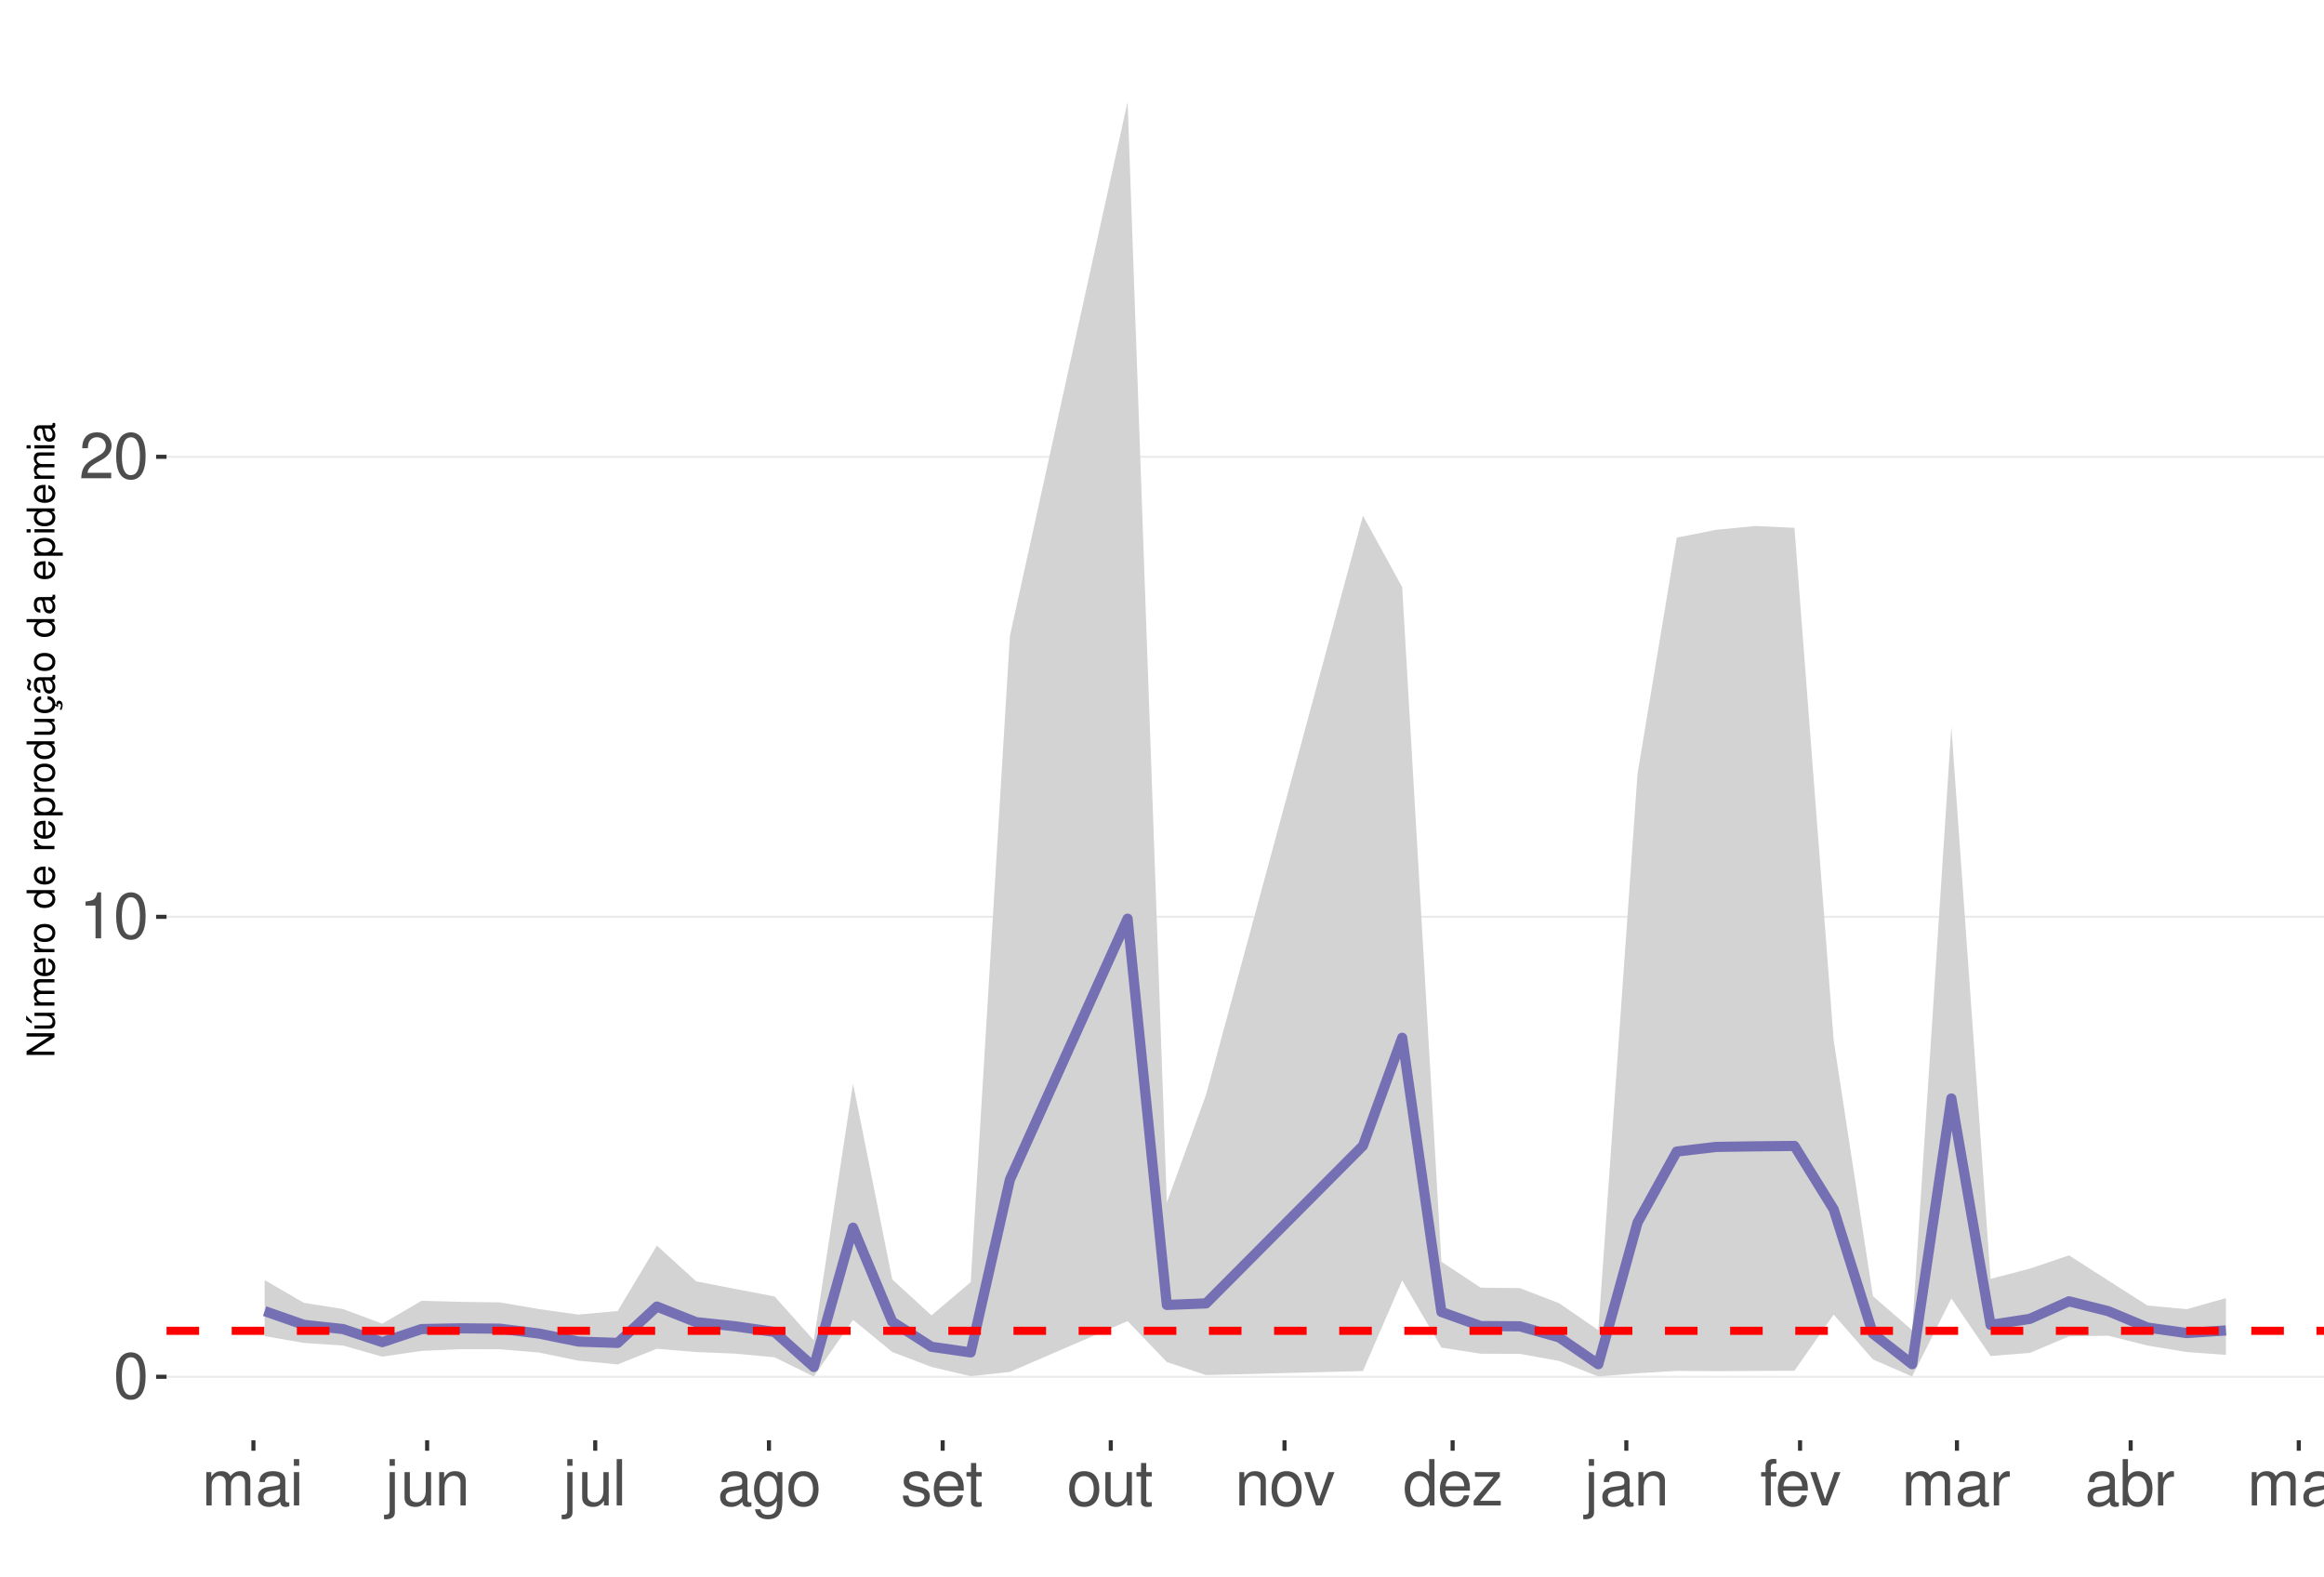
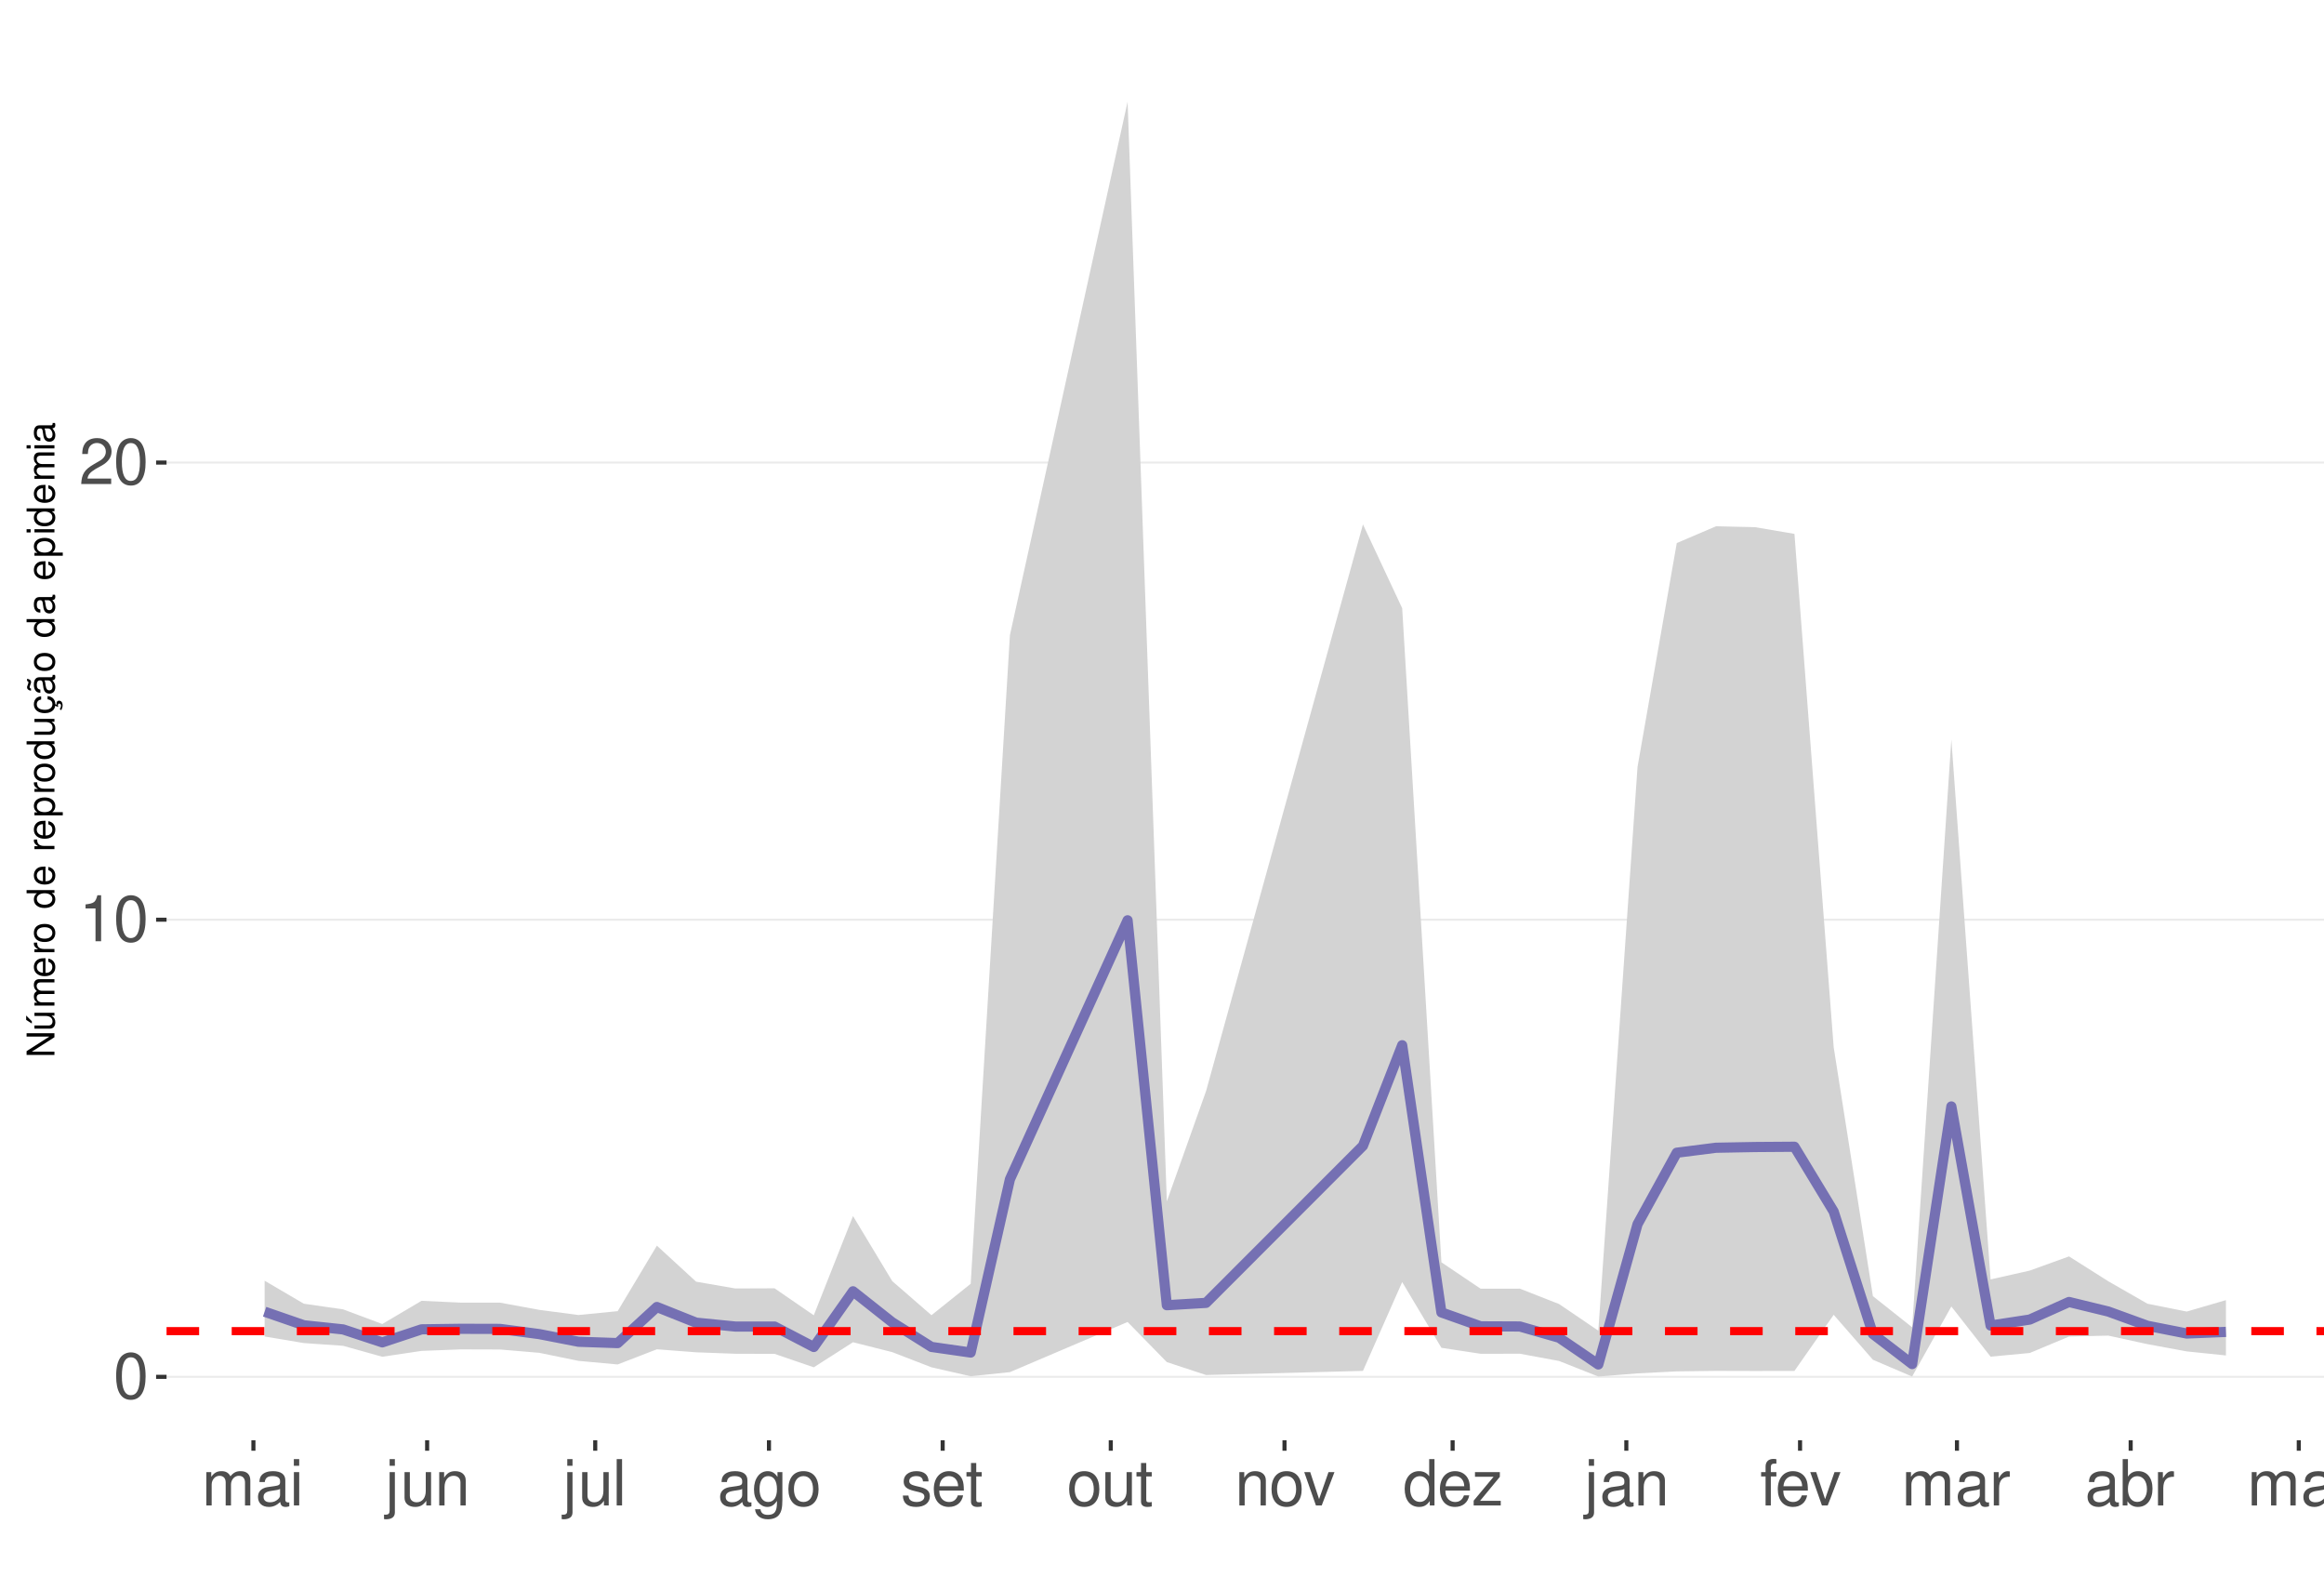
<svg xmlns="http://www.w3.org/2000/svg" xmlns:xlink="http://www.w3.org/1999/xlink" width="609pt" height="413pt" viewBox="0 0 609 413" version="1.1">
  <defs>
    <g>
      <symbol overflow="visible" id="glyph0-0">
        <path style="stroke:none;" d="" />
      </symbol>
      <symbol overflow="visible" id="glyph0-1">
        <path style="stroke:none;" d="M 4.578 -12.047 C 3.484 -12.047 2.484 -11.547 1.859 -10.734 C 1.094 -9.656 0.719 -8.062 0.719 -5.828 C 0.719 -1.766 2.047 0.391 4.578 0.391 C 7.078 0.391 8.438 -1.766 8.438 -5.734 C 8.438 -8.062 8.078 -9.625 7.297 -10.734 C 6.672 -11.562 5.703 -12.047 4.578 -12.047 Z M 4.578 -10.75 C 6.156 -10.75 6.953 -9.125 6.953 -5.859 C 6.953 -2.438 6.172 -0.828 4.547 -0.828 C 3 -0.828 2.219 -2.5 2.219 -5.812 C 2.219 -9.125 3 -10.75 4.578 -10.75 Z M 4.578 -10.75 " />
      </symbol>
      <symbol overflow="visible" id="glyph0-2">
        <path style="stroke:none;" d="M 4.312 -8.578 L 4.312 0 L 5.781 0 L 5.781 -12.047 L 4.812 -12.047 C 4.297 -10.188 3.969 -9.938 1.703 -9.641 L 1.703 -8.578 Z M 4.312 -8.578 " />
      </symbol>
      <symbol overflow="visible" id="glyph0-3">
        <path style="stroke:none;" d="M 8.422 -1.453 L 2.219 -1.453 C 2.359 -2.453 2.891 -3.078 4.344 -3.969 L 6.016 -4.891 C 7.656 -5.812 8.516 -7.047 8.516 -8.531 C 8.516 -9.531 8.109 -10.453 7.406 -11.109 C 6.719 -11.75 5.844 -12.047 4.734 -12.047 C 3.234 -12.047 2.109 -11.516 1.469 -10.484 C 1.047 -9.844 0.859 -9.094 0.828 -7.875 L 2.297 -7.875 C 2.344 -8.688 2.453 -9.172 2.641 -9.578 C 3.031 -10.312 3.797 -10.766 4.688 -10.766 C 6.016 -10.766 7.016 -9.797 7.016 -8.5 C 7.016 -7.531 6.469 -6.703 5.406 -6.094 L 3.875 -5.203 C 1.422 -3.781 0.703 -2.641 0.562 -0.016 L 8.422 -0.016 Z M 8.422 -1.453 " />
      </symbol>
      <symbol overflow="visible" id="glyph0-4">
        <path style="stroke:none;" d="M 1.172 -8.734 L 1.172 0 L 2.562 0 L 2.562 -5.484 C 2.562 -6.75 3.484 -7.766 4.609 -7.766 C 5.641 -7.766 6.234 -7.125 6.234 -6.016 L 6.234 0 L 7.625 0 L 7.625 -5.484 C 7.625 -6.75 8.547 -7.766 9.672 -7.766 C 10.688 -7.766 11.297 -7.109 11.297 -6.016 L 11.297 0 L 12.688 0 L 12.688 -6.547 C 12.688 -8.109 11.797 -8.984 10.156 -8.984 C 9 -8.984 8.297 -8.625 7.484 -7.641 C 6.969 -8.578 6.266 -8.984 5.125 -8.984 C 3.969 -8.984 3.188 -8.547 2.453 -7.5 L 2.453 -8.734 Z M 1.172 -8.734 " />
      </symbol>
      <symbol overflow="visible" id="glyph0-5">
        <path style="stroke:none;" d="M 8.906 -0.812 C 8.766 -0.781 8.688 -0.781 8.609 -0.781 C 8.125 -0.781 7.859 -1.031 7.859 -1.469 L 7.859 -6.594 C 7.859 -8.141 6.734 -8.984 4.578 -8.984 C 3.297 -8.984 2.281 -8.609 1.688 -7.969 C 1.281 -7.516 1.109 -7.016 1.078 -6.141 L 2.484 -6.141 C 2.594 -7.219 3.234 -7.688 4.531 -7.688 C 5.797 -7.688 6.484 -7.234 6.484 -6.391 L 6.484 -6.031 C 6.469 -5.438 6.156 -5.219 5.031 -5.062 C 3.062 -4.812 2.766 -4.75 2.234 -4.531 C 1.219 -4.094 0.703 -3.328 0.703 -2.203 C 0.703 -0.609 1.797 0.391 3.562 0.391 C 4.656 0.391 5.547 0 6.531 -0.906 C 6.625 0 7.062 0.391 7.969 0.391 C 8.266 0.391 8.438 0.344 8.906 0.234 Z M 6.484 -2.75 C 6.484 -2.281 6.344 -2 5.922 -1.609 C 5.359 -1.094 4.688 -0.828 3.859 -0.828 C 2.781 -0.828 2.156 -1.344 2.156 -2.234 C 2.156 -3.141 2.75 -3.609 4.25 -3.828 C 5.734 -4.031 6.016 -4.094 6.484 -4.312 Z M 6.484 -2.75 " />
      </symbol>
      <symbol overflow="visible" id="glyph0-6">
        <path style="stroke:none;" d="M 2.5 -8.734 L 1.109 -8.734 L 1.109 0 L 2.5 0 Z M 2.5 -12.141 L 1.094 -12.141 L 1.094 -10.391 L 2.5 -10.391 Z M 2.5 -12.141 " />
      </symbol>
      <symbol overflow="visible" id="glyph0-7">
        <path style="stroke:none;" d="M 1.172 -8.734 L 1.172 1.266 C 1.172 2.125 0.906 2.422 0.031 2.422 C -0.062 2.422 -0.109 2.422 -0.297 2.406 L -0.297 3.578 C -0.141 3.609 -0.047 3.625 0.172 3.625 C 1.734 3.625 2.547 3.016 2.547 1.812 L 2.547 -8.734 Z M 2.547 -12.141 L 1.172 -12.141 L 1.172 -10.391 L 2.547 -10.391 Z M 2.547 -12.141 " />
      </symbol>
      <symbol overflow="visible" id="glyph0-8">
        <path style="stroke:none;" d="M 8.031 0 L 8.031 -8.734 L 6.641 -8.734 L 6.641 -3.781 C 6.641 -2 5.719 -0.828 4.266 -0.828 C 3.172 -0.828 2.469 -1.5 2.469 -2.547 L 2.469 -8.734 L 1.078 -8.734 L 1.078 -2 C 1.078 -0.547 2.172 0.391 3.859 0.391 C 5.141 0.391 5.969 -0.062 6.781 -1.219 L 6.781 0 Z M 8.031 0 " />
      </symbol>
      <symbol overflow="visible" id="glyph0-9">
        <path style="stroke:none;" d="M 1.172 -8.734 L 1.172 0 L 2.562 0 L 2.562 -4.812 C 2.562 -6.594 3.5 -7.766 4.938 -7.766 C 6.031 -7.766 6.734 -7.094 6.734 -6.047 L 6.734 0 L 8.109 0 L 8.109 -6.594 C 8.109 -8.047 7.031 -8.984 5.344 -8.984 C 4.047 -8.984 3.219 -8.484 2.453 -7.266 L 2.453 -8.734 Z M 1.172 -8.734 " />
      </symbol>
      <symbol overflow="visible" id="glyph0-10">
        <path style="stroke:none;" d="M 2.531 -12.141 L 1.125 -12.141 L 1.125 0 L 2.531 0 Z M 2.531 -12.141 " />
      </symbol>
      <symbol overflow="visible" id="glyph0-11">
        <path style="stroke:none;" d="M 6.734 -8.734 L 6.734 -7.469 C 6.031 -8.516 5.266 -8.984 4.156 -8.984 C 2.047 -8.984 0.578 -7.016 0.578 -4.219 C 0.578 -2.75 0.938 -1.688 1.688 -0.797 C 2.328 -0.031 3.172 0.391 4.062 0.391 C 5.109 0.391 5.859 -0.078 6.594 -1.188 L 6.594 -0.734 C 6.594 1.594 5.953 2.469 4.219 2.469 C 3.031 2.469 2.422 2 2.281 1 L 0.859 1 C 1 2.609 2.281 3.625 4.188 3.625 C 5.469 3.625 6.531 3.219 7.094 2.516 C 7.766 1.703 8.016 0.609 8.016 -1.438 L 8.016 -8.734 Z M 4.297 -7.688 C 5.766 -7.688 6.594 -6.469 6.594 -4.25 C 6.594 -2.125 5.75 -0.906 4.297 -0.906 C 2.859 -0.906 2.031 -2.156 2.031 -4.297 C 2.031 -6.422 2.859 -7.688 4.297 -7.688 Z M 4.297 -7.688 " />
      </symbol>
      <symbol overflow="visible" id="glyph0-12">
        <path style="stroke:none;" d="M 4.531 -8.984 C 2.062 -8.984 0.594 -7.234 0.594 -4.297 C 0.594 -1.344 2.062 0.391 4.547 0.391 C 7.016 0.391 8.5 -1.359 8.5 -4.234 C 8.5 -7.266 7.062 -8.984 4.531 -8.984 Z M 4.547 -7.688 C 6.109 -7.688 7.047 -6.406 7.047 -4.25 C 7.047 -2.188 6.078 -0.906 4.547 -0.906 C 3 -0.906 2.047 -2.188 2.047 -4.297 C 2.047 -6.406 3 -7.688 4.547 -7.688 Z M 4.547 -7.688 " />
      </symbol>
      <symbol overflow="visible" id="glyph0-13">
        <path style="stroke:none;" d="M 7.297 -6.297 C 7.281 -8.016 6.141 -8.984 4.125 -8.984 C 2.094 -8.984 0.781 -7.922 0.781 -6.312 C 0.781 -4.953 1.484 -4.297 3.547 -3.797 L 4.844 -3.484 C 5.812 -3.25 6.203 -2.891 6.203 -2.281 C 6.203 -1.453 5.375 -0.906 4.156 -0.906 C 3.422 -0.906 2.781 -1.109 2.438 -1.484 C 2.219 -1.734 2.109 -1.984 2.031 -2.594 L 0.562 -2.594 C 0.641 -0.578 1.766 0.391 4.047 0.391 C 6.25 0.391 7.641 -0.703 7.641 -2.375 C 7.641 -3.688 6.906 -4.391 5.188 -4.812 L 3.844 -5.125 C 2.719 -5.391 2.234 -5.766 2.234 -6.375 C 2.234 -7.203 2.953 -7.688 4.078 -7.688 C 5.203 -7.688 5.797 -7.219 5.828 -6.297 Z M 7.297 -6.297 " />
      </symbol>
      <symbol overflow="visible" id="glyph0-14">
        <path style="stroke:none;" d="M 8.547 -3.891 C 8.547 -5.234 8.438 -6.031 8.188 -6.672 C 7.625 -8.109 6.297 -8.984 4.656 -8.984 C 2.234 -8.984 0.672 -7.125 0.672 -4.25 C 0.672 -1.359 2.172 0.391 4.625 0.391 C 6.625 0.391 8.016 -0.75 8.359 -2.641 L 6.969 -2.641 C 6.578 -1.5 5.797 -0.906 4.688 -0.906 C 3.797 -0.906 3.047 -1.297 2.578 -2.031 C 2.25 -2.531 2.125 -3.031 2.109 -3.891 Z M 2.156 -5.031 C 2.266 -6.641 3.25 -7.688 4.641 -7.688 C 6.062 -7.688 7.047 -6.594 7.047 -5.031 Z M 2.156 -5.031 " />
      </symbol>
      <symbol overflow="visible" id="glyph0-15">
        <path style="stroke:none;" d="M 4.234 -8.734 L 2.797 -8.734 L 2.797 -11.125 L 1.422 -11.125 L 1.422 -8.734 L 0.234 -8.734 L 0.234 -7.594 L 1.422 -7.594 L 1.422 -1 C 1.422 -0.094 2.016 0.391 3.094 0.391 C 3.469 0.391 3.766 0.344 4.234 0.266 L 4.234 -0.906 C 4.031 -0.844 3.844 -0.828 3.562 -0.828 C 2.969 -0.828 2.797 -1 2.797 -1.609 L 2.797 -7.594 L 4.234 -7.594 Z M 4.234 -8.734 " />
      </symbol>
      <symbol overflow="visible" id="glyph0-16">
        <path style="stroke:none;" d="M 4.75 0 L 8.094 -8.734 L 6.531 -8.734 L 4.062 -1.656 L 1.734 -8.734 L 0.172 -8.734 L 3.234 0 Z M 4.75 0 " />
      </symbol>
      <symbol overflow="visible" id="glyph0-17">
        <path style="stroke:none;" d="M 8.25 -12.141 L 6.859 -12.141 L 6.859 -7.625 C 6.281 -8.516 5.344 -8.984 4.188 -8.984 C 1.922 -8.984 0.438 -7.156 0.438 -4.375 C 0.438 -1.438 1.859 0.391 4.234 0.391 C 5.438 0.391 6.266 -0.062 7.016 -1.156 L 7.016 0 L 8.25 0 Z M 4.406 -7.672 C 5.906 -7.672 6.859 -6.359 6.859 -4.266 C 6.859 -2.25 5.891 -0.922 4.438 -0.922 C 2.891 -0.922 1.875 -2.266 1.875 -4.297 C 1.875 -6.328 2.891 -7.672 4.406 -7.672 Z M 4.406 -7.672 " />
      </symbol>
      <symbol overflow="visible" id="glyph0-18">
        <path style="stroke:none;" d="M 7.375 -8.734 L 0.859 -8.734 L 0.859 -7.516 L 5.734 -7.516 L 0.516 -1.25 L 0.516 0 L 7.609 0 L 7.609 -1.219 L 2.203 -1.219 L 7.375 -7.5 Z M 7.375 -8.734 " />
      </symbol>
      <symbol overflow="visible" id="glyph0-19">
        <path style="stroke:none;" d="M 4.297 -8.734 L 2.844 -8.734 L 2.844 -10.094 C 2.844 -10.672 3.172 -10.969 3.812 -10.969 C 3.938 -10.969 3.984 -10.969 4.297 -10.953 L 4.297 -12.109 C 3.984 -12.172 3.797 -12.188 3.516 -12.188 C 2.234 -12.188 1.469 -11.453 1.469 -10.203 L 1.469 -8.734 L 0.297 -8.734 L 0.297 -7.594 L 1.469 -7.594 L 1.469 0 L 2.844 0 L 2.844 -7.594 L 4.297 -7.594 Z M 4.297 -8.734 " />
      </symbol>
      <symbol overflow="visible" id="glyph0-20">
        <path style="stroke:none;" d="M 1.156 -8.734 L 1.156 0 L 2.547 0 L 2.547 -4.531 C 2.562 -6.625 3.438 -7.562 5.344 -7.516 L 5.344 -8.922 C 5.109 -8.969 4.984 -8.984 4.812 -8.984 C 3.922 -8.984 3.234 -8.438 2.438 -7.141 L 2.438 -8.734 Z M 1.156 -8.734 " />
      </symbol>
      <symbol overflow="visible" id="glyph0-21">
        <path style="stroke:none;" d="M 0.906 -12.141 L 0.906 0 L 2.156 0 L 2.156 -1.109 C 2.812 -0.094 3.703 0.391 4.906 0.391 C 7.219 0.391 8.719 -1.5 8.719 -4.391 C 8.719 -7.234 7.297 -8.984 4.984 -8.984 C 3.781 -8.984 2.938 -8.531 2.281 -7.547 L 2.281 -12.141 Z M 4.719 -7.672 C 6.266 -7.672 7.266 -6.328 7.266 -4.25 C 7.266 -2.266 6.234 -0.922 4.719 -0.922 C 3.234 -0.922 2.281 -2.25 2.281 -4.297 C 2.281 -6.344 3.234 -7.672 4.719 -7.672 Z M 4.719 -7.672 " />
      </symbol>
      <symbol overflow="visible" id="glyph1-0">
        <path style="stroke:none;" d="" />
      </symbol>
      <symbol overflow="visible" id="glyph1-1">
        <path style="stroke:none;" d="M -7.297 -6.453 L -7.297 -5.578 L -1.328 -5.578 L -7.297 -1.766 L -7.297 -0.766 L 0 -0.766 L 0 -1.641 L -5.906 -1.641 L 0 -5.406 L 0 -6.453 Z M -7.297 -6.453 " />
      </symbol>
      <symbol overflow="visible" id="glyph1-2">
        <path style="stroke:none;" d="M 0 -4.812 L -5.234 -4.812 L -5.234 -3.984 L -2.266 -3.984 C -1.203 -3.984 -0.5 -3.438 -0.5 -2.562 C -0.5 -1.906 -0.906 -1.484 -1.531 -1.484 L -5.234 -1.484 L -5.234 -0.656 L -1.203 -0.656 C -0.328 -0.656 0.234 -1.297 0.234 -2.312 C 0.234 -3.094 -0.047 -3.578 -0.734 -4.062 L 0 -4.062 Z M -7.406 -2.953 L -5.922 -2 L -5.922 -2.594 L -7.406 -4.094 Z M -7.406 -2.953 " />
      </symbol>
      <symbol overflow="visible" id="glyph1-3">
        <path style="stroke:none;" d="M -5.234 -0.703 L 0 -0.703 L 0 -1.547 L -3.297 -1.547 C -4.047 -1.547 -4.656 -2.094 -4.656 -2.766 C -4.656 -3.391 -4.281 -3.734 -3.609 -3.734 L 0 -3.734 L 0 -4.578 L -3.297 -4.578 C -4.047 -4.578 -4.656 -5.125 -4.656 -5.812 C -4.656 -6.422 -4.266 -6.781 -3.609 -6.781 L 0 -6.781 L 0 -7.625 L -3.938 -7.625 C -4.875 -7.625 -5.391 -7.078 -5.391 -6.094 C -5.391 -5.406 -5.188 -4.984 -4.594 -4.484 C -5.156 -4.188 -5.391 -3.766 -5.391 -3.078 C -5.391 -2.375 -5.125 -1.906 -4.5 -1.469 L -5.234 -1.469 Z M -5.234 -0.703 " />
      </symbol>
      <symbol overflow="visible" id="glyph1-4">
        <path style="stroke:none;" d="M -2.344 -5.125 C -3.141 -5.125 -3.625 -5.062 -4.016 -4.922 C -4.875 -4.578 -5.391 -3.781 -5.391 -2.797 C -5.391 -1.344 -4.281 -0.406 -2.547 -0.406 C -0.812 -0.406 0.234 -1.297 0.234 -2.781 C 0.234 -3.984 -0.453 -4.812 -1.594 -5.016 L -1.594 -4.188 C -0.906 -3.953 -0.547 -3.484 -0.547 -2.812 C -0.547 -2.281 -0.781 -1.828 -1.219 -1.547 C -1.516 -1.344 -1.812 -1.281 -2.344 -1.266 Z M -3.016 -1.297 C -3.984 -1.359 -4.625 -1.953 -4.625 -2.797 C -4.625 -3.641 -3.953 -4.234 -3.016 -4.234 Z M -3.016 -1.297 " />
      </symbol>
      <symbol overflow="visible" id="glyph1-5">
        <path style="stroke:none;" d="M -5.234 -0.688 L 0 -0.688 L 0 -1.531 L -2.719 -1.531 C -3.984 -1.547 -4.547 -2.062 -4.516 -3.203 L -5.359 -3.203 C -5.375 -3.062 -5.391 -2.984 -5.391 -2.891 C -5.391 -2.344 -5.062 -1.938 -4.297 -1.453 L -5.234 -1.453 Z M -5.234 -0.688 " />
      </symbol>
      <symbol overflow="visible" id="glyph1-6">
        <path style="stroke:none;" d="M -5.391 -2.719 C -5.391 -1.234 -4.344 -0.359 -2.578 -0.359 C -0.812 -0.359 0.234 -1.234 0.234 -2.734 C 0.234 -4.203 -0.812 -5.094 -2.547 -5.094 C -4.359 -5.094 -5.391 -4.234 -5.391 -2.719 Z M -4.625 -2.734 C -4.625 -3.672 -3.844 -4.234 -2.547 -4.234 C -1.312 -4.234 -0.547 -3.656 -0.547 -2.734 C -0.547 -1.797 -1.312 -1.234 -2.578 -1.234 C -3.844 -1.234 -4.625 -1.797 -4.625 -2.734 Z M -4.625 -2.734 " />
      </symbol>
      <symbol overflow="visible" id="glyph1-7">
        <path style="stroke:none;" d="" />
      </symbol>
      <symbol overflow="visible" id="glyph1-8">
        <path style="stroke:none;" d="M -7.297 -4.953 L -7.297 -4.125 L -4.578 -4.125 C -5.109 -3.766 -5.391 -3.203 -5.391 -2.516 C -5.391 -1.156 -4.297 -0.266 -2.625 -0.266 C -0.859 -0.266 0.234 -1.125 0.234 -2.547 C 0.234 -3.266 -0.047 -3.766 -0.688 -4.203 L 0 -4.203 L 0 -4.953 Z M -4.609 -2.656 C -4.609 -3.547 -3.812 -4.125 -2.562 -4.125 C -1.344 -4.125 -0.547 -3.547 -0.547 -2.656 C -0.547 -1.734 -1.359 -1.125 -2.578 -1.125 C -3.797 -1.125 -4.609 -1.734 -4.609 -2.656 Z M -4.609 -2.656 " />
      </symbol>
      <symbol overflow="visible" id="glyph1-9">
        <path style="stroke:none;" d="M 2.188 -0.547 L 2.188 -1.375 L -0.547 -1.375 C -0.016 -1.812 0.234 -2.312 0.234 -2.984 C 0.234 -4.344 -0.859 -5.234 -2.531 -5.234 C -4.297 -5.234 -5.391 -4.375 -5.391 -2.984 C -5.391 -2.266 -5.062 -1.703 -4.453 -1.312 L -5.234 -1.312 L -5.234 -0.547 Z M -4.609 -2.844 C -4.609 -3.766 -3.797 -4.359 -2.547 -4.359 C -1.359 -4.359 -0.547 -3.75 -0.547 -2.844 C -0.547 -1.953 -1.344 -1.375 -2.578 -1.375 C -3.812 -1.375 -4.609 -1.953 -4.609 -2.844 Z M -4.609 -2.844 " />
      </symbol>
      <symbol overflow="visible" id="glyph1-10">
        <path style="stroke:none;" d="M 0 -4.812 L -5.234 -4.812 L -5.234 -3.984 L -2.266 -3.984 C -1.203 -3.984 -0.5 -3.438 -0.5 -2.562 C -0.5 -1.906 -0.906 -1.484 -1.531 -1.484 L -5.234 -1.484 L -5.234 -0.656 L -1.203 -0.656 C -0.328 -0.656 0.234 -1.297 0.234 -2.312 C 0.234 -3.094 -0.047 -3.578 -0.734 -4.062 L 0 -4.062 Z M 0 -4.812 " />
      </symbol>
      <symbol overflow="visible" id="glyph1-11">
        <path style="stroke:none;" d="M 0.234 -2.641 C 0.234 -3.875 -0.547 -4.703 -1.797 -4.766 L -1.797 -3.938 C -0.953 -3.797 -0.531 -3.359 -0.531 -2.656 C -0.531 -1.734 -1.281 -1.188 -2.516 -1.188 C -3.844 -1.188 -4.625 -1.719 -4.625 -2.625 C -4.625 -3.328 -4.203 -3.766 -3.484 -3.875 L -3.484 -4.703 C -3.984 -4.672 -4.312 -4.562 -4.609 -4.359 C -5.094 -4 -5.391 -3.375 -5.391 -2.641 C -5.391 -1.219 -4.266 -0.312 -2.531 -0.312 C -1.469 -0.312 -0.625 -0.672 -0.156 -1.312 C 0.047 -1.594 0.125 -1.812 0.203 -2.25 L 0.922 -1.938 L 0.984 -2.062 C 0.938 -2.188 0.906 -2.25 0.906 -2.375 C 0.906 -2.656 1.047 -2.828 1.281 -2.828 C 1.547 -2.828 1.734 -2.594 1.734 -2.297 C 1.734 -2.031 1.672 -1.844 1.438 -1.406 L 1.406 -1.312 L 1.812 -1.094 C 2.078 -1.75 2.141 -1.953 2.141 -2.344 C 2.141 -3.109 1.781 -3.578 1.203 -3.578 C 0.781 -3.578 0.547 -3.297 0.547 -2.797 C 0.547 -2.703 0.547 -2.641 0.562 -2.516 Z M 0.234 -2.641 " />
      </symbol>
      <symbol overflow="visible" id="glyph1-12">
        <path style="stroke:none;" d="M -0.484 -5.344 C -0.469 -5.266 -0.469 -5.219 -0.469 -5.172 C -0.469 -4.875 -0.625 -4.719 -0.875 -4.719 L -3.953 -4.719 C -4.891 -4.719 -5.391 -4.047 -5.391 -2.75 C -5.391 -1.984 -5.172 -1.375 -4.781 -1.016 C -4.516 -0.766 -4.203 -0.672 -3.688 -0.656 L -3.688 -1.484 C -4.328 -1.562 -4.625 -1.938 -4.625 -2.719 C -4.625 -3.484 -4.344 -3.891 -3.844 -3.891 L -3.625 -3.891 C -3.266 -3.875 -3.125 -3.703 -3.047 -3.016 C -2.891 -1.844 -2.844 -1.656 -2.719 -1.344 C -2.453 -0.734 -2 -0.422 -1.312 -0.422 C -0.375 -0.422 0.234 -1.078 0.234 -2.141 C 0.234 -2.797 0 -3.328 -0.547 -3.922 C 0 -3.984 0.234 -4.234 0.234 -4.781 C 0.234 -4.953 0.203 -5.062 0.141 -5.344 Z M -1.656 -3.891 C -1.375 -3.891 -1.203 -3.812 -0.969 -3.562 C -0.656 -3.219 -0.5 -2.812 -0.5 -2.312 C -0.5 -1.672 -0.812 -1.297 -1.344 -1.297 C -1.891 -1.297 -2.172 -1.656 -2.297 -2.547 C -2.422 -3.438 -2.453 -3.609 -2.594 -3.891 Z M -7.172 -3.75 C -6.922 -3.672 -6.812 -3.547 -6.812 -3.375 C -6.812 -3.25 -6.875 -2.984 -6.984 -2.734 C -7.156 -2.312 -7.172 -2.25 -7.172 -2.047 C -7.172 -1.594 -6.797 -1.297 -6.141 -1.188 L -6.141 -1.766 C -6.375 -1.812 -6.5 -1.938 -6.5 -2.094 C -6.5 -2.203 -6.469 -2.344 -6.375 -2.578 C -6.156 -3.156 -6.125 -3.234 -6.125 -3.438 C -6.125 -3.922 -6.484 -4.219 -7.172 -4.312 Z M -7.172 -3.75 " />
      </symbol>
      <symbol overflow="visible" id="glyph1-13">
        <path style="stroke:none;" d="M -0.484 -5.344 C -0.469 -5.266 -0.469 -5.219 -0.469 -5.172 C -0.469 -4.875 -0.625 -4.719 -0.875 -4.719 L -3.953 -4.719 C -4.891 -4.719 -5.391 -4.047 -5.391 -2.75 C -5.391 -1.984 -5.172 -1.375 -4.781 -1.016 C -4.516 -0.766 -4.203 -0.672 -3.688 -0.656 L -3.688 -1.484 C -4.328 -1.562 -4.625 -1.938 -4.625 -2.719 C -4.625 -3.484 -4.344 -3.891 -3.844 -3.891 L -3.625 -3.891 C -3.266 -3.875 -3.125 -3.703 -3.047 -3.016 C -2.891 -1.844 -2.844 -1.656 -2.719 -1.344 C -2.453 -0.734 -2 -0.422 -1.312 -0.422 C -0.375 -0.422 0.234 -1.078 0.234 -2.141 C 0.234 -2.797 0 -3.328 -0.547 -3.922 C 0 -3.984 0.234 -4.234 0.234 -4.781 C 0.234 -4.953 0.203 -5.062 0.141 -5.344 Z M -1.656 -3.891 C -1.375 -3.891 -1.203 -3.812 -0.969 -3.562 C -0.656 -3.219 -0.5 -2.812 -0.5 -2.312 C -0.5 -1.672 -0.812 -1.297 -1.344 -1.297 C -1.891 -1.297 -2.172 -1.656 -2.297 -2.547 C -2.422 -3.438 -2.453 -3.609 -2.594 -3.891 Z M -1.656 -3.891 " />
      </symbol>
      <symbol overflow="visible" id="glyph1-14">
        <path style="stroke:none;" d="M -5.234 -1.5 L -5.234 -0.672 L 0 -0.672 L 0 -1.5 Z M -7.297 -1.5 L -7.297 -0.656 L -6.234 -0.656 L -6.234 -1.5 Z M -7.297 -1.5 " />
      </symbol>
    </g>
    <clipPath id="clip1">
      <path d="M 43.645 9.961 L 609 9.961 L 609 377.328 L 43.645 377.328 Z M 43.645 9.961 " />
    </clipPath>
    <clipPath id="clip2">
      <path d="M 43.645 360 L 609 360 L 609 361 L 43.645 361 Z M 43.645 360 " />
    </clipPath>
    <clipPath id="clip3">
-       <path d="M 43.645 239 L 609 239 L 609 241 L 43.645 241 Z M 43.645 239 " />
+       <path d="M 43.645 240 L 609 240 L 609 242 L 43.645 242 Z M 43.645 240 " />
    </clipPath>
    <clipPath id="clip4">
-       <path d="M 43.645 119 L 609 119 L 609 120 L 43.645 120 Z M 43.645 119 " />
+       <path d="M 43.645 120 L 609 120 L 609 122 L 43.645 122 Z M 43.645 120 " />
    </clipPath>
    <clipPath id="clip5">
      <path d="M 43.645 347 L 609 347 L 609 350 L 43.645 350 Z M 43.645 347 " />
    </clipPath>
  </defs>
  <g id="surface68">
    <rect x="0" y="0" width="609" height="413" style="fill:rgb(100%,100%,100%);fill-opacity:1;stroke:none;" />
    <rect x="0" y="0" width="609" height="413" style="fill:rgb(100%,100%,100%);fill-opacity:1;stroke:none;" />
    <path style="fill:none;stroke-width:1.067;stroke-linecap:round;stroke-linejoin:round;stroke:rgb(100%,100%,100%);stroke-opacity:1;stroke-miterlimit:10;" d="M 0 413 L 609 413 L 609 0 L 0 0 Z M 0 413 " />
    <g clip-path="url(#clip1)" clip-rule="nonzero">
      <path style=" stroke:none;fill-rule:nonzero;fill:rgb(100%,100%,100%);fill-opacity:1;" d="M 43.645 377.328 L 609 377.328 L 609 9.961 L 43.645 9.961 Z M 43.645 377.328 " />
    </g>
    <g clip-path="url(#clip2)" clip-rule="nonzero">
-       <path style="fill:none;stroke-width:0.533;stroke-linecap:butt;stroke-linejoin:round;stroke:rgb(92.157%,92.157%,92.157%);stroke-opacity:1;stroke-miterlimit:10;" d="M 43.645 360.695 L 609 360.695 " />
+       <path style="fill:none;stroke-width:0.533;stroke-linecap:butt;stroke-linejoin:round;stroke:rgb(92.157%,92.157%,92.157%);stroke-opacity:1;stroke-miterlimit:10;" d="M 43.645 360.707 L 609 360.707 " />
    </g>
    <g clip-path="url(#clip3)" clip-rule="nonzero">
-       <path style="fill:none;stroke-width:0.533;stroke-linecap:butt;stroke-linejoin:round;stroke:rgb(92.157%,92.157%,92.157%);stroke-opacity:1;stroke-miterlimit:10;" d="M 43.645 240.188 L 609 240.188 " />
+       <path style="fill:none;stroke-width:0.533;stroke-linecap:butt;stroke-linejoin:round;stroke:rgb(92.157%,92.157%,92.157%);stroke-opacity:1;stroke-miterlimit:10;" d="M 43.645 240.945 L 609 240.945 " />
    </g>
    <g clip-path="url(#clip4)" clip-rule="nonzero">
-       <path style="fill:none;stroke-width:0.533;stroke-linecap:butt;stroke-linejoin:round;stroke:rgb(92.157%,92.157%,92.157%);stroke-opacity:1;stroke-miterlimit:10;" d="M 43.645 119.676 L 609 119.676 " />
-     </g>
-     <path style=" stroke:none;fill-rule:nonzero;fill:rgb(82.745%,82.745%,82.745%);fill-opacity:1;" d="M 69.344 335.359 L 79.621 341.309 L 89.902 342.949 L 100.18 346.785 L 110.461 340.793 L 120.738 341.062 L 131.02 341.207 L 141.297 342.969 L 151.578 344.398 L 161.855 343.461 L 172.137 326.316 L 182.414 335.68 L 192.691 337.684 L 202.973 339.648 L 213.25 351.121 L 223.531 283.898 L 233.809 335.172 L 244.09 344.609 L 254.367 335.898 L 264.648 166.578 L 295.484 26.66 L 305.766 315.039 L 316.043 286.801 L 357.16 135.109 L 367.438 153.812 L 377.719 330.555 L 387.996 337.344 L 398.277 337.457 L 408.555 341.414 L 418.836 348.48 L 429.113 202.699 L 439.395 140.844 L 449.672 138.805 L 459.953 137.801 L 470.23 138.273 L 480.512 272.59 L 490.789 339.566 L 501.07 348.473 L 511.348 190.43 L 521.629 335.043 L 531.906 332.359 L 542.184 328.883 L 552.465 335.473 L 562.742 342.02 L 573.023 342.98 L 583.301 340.082 L 583.301 354.953 L 573.023 354.207 L 562.742 352.516 L 552.465 349.93 L 542.184 350.109 L 531.906 354.441 L 521.629 355.258 L 511.348 340.172 L 501.07 360.613 L 490.789 356.145 L 480.512 344.406 L 470.23 359.105 L 459.953 359.152 L 449.672 359.227 L 439.395 359.148 L 429.113 359.766 L 418.836 360.613 L 408.555 356.535 L 398.277 354.691 L 387.996 354.648 L 377.719 353.039 L 367.438 335.445 L 357.16 359.188 L 316.043 360.246 L 305.766 356.828 L 295.484 346.102 L 264.648 359.422 L 254.367 360.539 L 244.09 358.117 L 233.809 354.188 L 223.531 345.781 L 213.25 360.629 L 202.973 355.59 L 192.691 354.629 L 182.414 354.211 L 172.137 353.344 L 161.855 357.453 L 151.578 356.473 L 141.297 354.355 L 131.02 353.477 L 120.738 353.461 L 110.461 353.914 L 100.18 355.418 L 89.902 352.516 L 79.621 351.824 L 69.344 350.039 Z M 69.344 335.359 " />
-     <path style="fill:none;stroke-width:2.667;stroke-linecap:butt;stroke-linejoin:round;stroke:rgb(45.882%,43.922%,70.196%);stroke-opacity:1;stroke-miterlimit:10;" d="M 69.344 343.484 L 79.621 347.078 L 89.902 348.195 L 100.18 351.617 L 110.461 348.188 L 120.738 347.996 L 131.02 348.09 L 141.297 349.379 L 151.578 351.469 L 161.855 351.82 L 172.137 342.297 L 182.414 346.379 L 192.691 347.469 L 202.973 348.949 L 213.25 358.117 L 223.531 321.629 L 233.809 346.25 L 244.09 352.836 L 254.367 354.312 L 264.648 309.035 L 295.484 240.672 L 305.766 341.871 L 316.043 341.465 L 357.16 300.152 L 367.438 271.875 L 377.719 343.703 L 387.996 347.398 L 398.277 347.473 L 408.555 350.359 L 418.836 357.406 L 429.113 320.293 L 439.395 301.684 L 449.672 300.473 L 459.953 300.32 L 470.23 300.219 L 480.512 316.828 L 490.789 349.387 L 501.07 357.391 L 511.348 287.777 L 521.629 347.105 L 531.906 345.523 L 542.184 340.922 L 552.465 343.5 L 562.742 347.793 L 573.023 349.246 L 583.301 348.551 " />
+       <path style="fill:none;stroke-width:0.533;stroke-linecap:butt;stroke-linejoin:round;stroke:rgb(92.157%,92.157%,92.157%);stroke-opacity:1;stroke-miterlimit:10;" d="M 43.645 121.184 L 609 121.184 " />
+     </g>
+     <path style=" stroke:none;fill-rule:nonzero;fill:rgb(82.745%,82.745%,82.745%);fill-opacity:1;" d="M 69.344 335.527 L 79.621 341.547 L 89.902 343.027 L 100.18 346.867 L 110.461 340.793 L 120.738 341.266 L 131.02 341.266 L 141.297 343.16 L 151.578 344.512 L 161.855 343.5 L 172.137 326.336 L 182.414 335.777 L 192.691 337.555 L 202.973 337.516 L 213.25 344.582 L 223.531 318.586 L 233.809 335.629 L 244.09 344.562 L 254.367 336.324 L 264.648 166.395 L 295.484 26.66 L 305.766 314.746 L 316.043 285.848 L 357.16 137.387 L 367.438 159.336 L 377.719 330.703 L 387.996 337.617 L 398.277 337.605 L 408.555 341.633 L 418.836 348.617 L 429.113 200.906 L 439.395 142.27 L 449.672 137.879 L 459.953 138.117 L 470.23 139.867 L 480.512 274.344 L 490.789 339.566 L 501.07 347.719 L 511.348 193.707 L 521.629 335.184 L 531.906 332.867 L 542.184 329.152 L 552.465 335.664 L 562.742 341.551 L 573.023 343.605 L 583.301 340.613 L 583.301 355.105 L 573.023 354.039 L 562.742 352.141 L 552.465 349.906 L 542.184 350.156 L 531.906 354.453 L 521.629 355.422 L 511.348 342.277 L 501.07 360.629 L 490.789 356.23 L 480.512 344.457 L 470.23 359.156 L 459.953 359.176 L 449.672 359.148 L 439.395 359.277 L 429.113 359.797 L 418.836 360.629 L 408.555 356.551 L 398.277 354.652 L 387.996 354.664 L 377.719 353.102 L 367.438 335.871 L 357.16 359.148 L 316.043 360.23 L 305.766 356.844 L 295.484 346.336 L 264.648 359.473 L 254.367 360.555 L 244.09 358.207 L 233.809 354.234 L 223.531 351.637 L 213.25 358.211 L 202.973 354.688 L 192.691 354.66 L 182.414 354.277 L 172.137 353.488 L 161.855 357.465 L 151.578 356.52 L 141.297 354.41 L 131.02 353.543 L 120.738 353.512 L 110.461 353.91 L 100.18 355.445 L 89.902 352.574 L 79.621 351.859 L 69.344 350.137 Z M 69.344 335.527 " />
+     <path style="fill:none;stroke-width:2.667;stroke-linecap:butt;stroke-linejoin:round;stroke:rgb(45.882%,43.922%,70.196%);stroke-opacity:1;stroke-miterlimit:10;" d="M 69.344 343.641 L 79.621 347.195 L 89.902 348.281 L 100.18 351.676 L 110.461 348.262 L 120.738 348.121 L 131.02 348.148 L 141.297 349.508 L 151.578 351.512 L 161.855 351.867 L 172.137 342.41 L 182.414 346.512 L 192.691 347.531 L 202.973 347.531 L 213.25 352.887 L 223.531 338.297 L 233.809 346.426 L 244.09 352.871 L 254.367 354.344 L 264.648 308.953 L 295.484 241.098 L 305.766 341.941 L 316.043 341.328 L 357.16 300.176 L 367.438 273.828 L 377.719 343.828 L 387.996 347.473 L 398.277 347.516 L 408.555 350.457 L 418.836 357.461 L 429.113 320.719 L 439.395 301.992 L 449.672 300.688 L 459.953 300.5 L 470.23 300.426 L 480.512 317.402 L 490.789 349.477 L 501.07 357.359 L 511.348 289.871 L 521.629 347.273 L 531.906 345.699 L 542.184 341.094 L 552.465 343.598 L 562.742 347.332 L 573.023 349.359 L 583.301 348.934 " />
    <g clip-path="url(#clip5)" clip-rule="nonzero">
-       <path style="fill:none;stroke-width:2.134;stroke-linecap:butt;stroke-linejoin:round;stroke:rgb(100%,0%,0%);stroke-opacity:1;stroke-dasharray:8.536,8.536;stroke-miterlimit:10;" d="M 43.645 348.645 L 609 348.645 " />
-     </g>
-     <g style="fill:rgb(30.196%,30.196%,30.196%);fill-opacity:1;">
-       <use xlink:href="#glyph0-1" x="29.715" y="366.333" />
-     </g>
-     <g style="fill:rgb(30.196%,30.196%,30.196%);fill-opacity:1;">
-       <use xlink:href="#glyph0-2" x="20.715" y="245.825" />
-       <use xlink:href="#glyph0-1" x="29.715" y="245.825" />
-     </g>
-     <g style="fill:rgb(30.196%,30.196%,30.196%);fill-opacity:1;">
-       <use xlink:href="#glyph0-3" x="20.715" y="125.313" />
-       <use xlink:href="#glyph0-1" x="29.715" y="125.313" />
-     </g>
-     <path style="fill:none;stroke-width:1.067;stroke-linecap:butt;stroke-linejoin:round;stroke:rgb(20%,20%,20%);stroke-opacity:1;stroke-miterlimit:10;" d="M 40.906 360.695 L 43.645 360.695 " />
-     <path style="fill:none;stroke-width:1.067;stroke-linecap:butt;stroke-linejoin:round;stroke:rgb(20%,20%,20%);stroke-opacity:1;stroke-miterlimit:10;" d="M 40.906 240.188 L 43.645 240.188 " />
-     <path style="fill:none;stroke-width:1.067;stroke-linecap:butt;stroke-linejoin:round;stroke:rgb(20%,20%,20%);stroke-opacity:1;stroke-miterlimit:10;" d="M 40.906 119.676 L 43.645 119.676 " />
+       <path style="fill:none;stroke-width:2.134;stroke-linecap:butt;stroke-linejoin:round;stroke:rgb(100%,0%,0%);stroke-opacity:1;stroke-dasharray:8.536,8.536;stroke-miterlimit:10;" d="M 43.645 348.73 L 609 348.73 " />
+     </g>
+     <g style="fill:rgb(30.196%,30.196%,30.196%);fill-opacity:1;">
+       <use xlink:href="#glyph0-1" x="29.715" y="366.345" />
+     </g>
+     <g style="fill:rgb(30.196%,30.196%,30.196%);fill-opacity:1;">
+       <use xlink:href="#glyph0-2" x="20.715" y="246.583" />
+       <use xlink:href="#glyph0-1" x="29.715" y="246.583" />
+     </g>
+     <g style="fill:rgb(30.196%,30.196%,30.196%);fill-opacity:1;">
+       <use xlink:href="#glyph0-3" x="20.715" y="126.821" />
+       <use xlink:href="#glyph0-1" x="29.715" y="126.821" />
+     </g>
+     <path style="fill:none;stroke-width:1.067;stroke-linecap:butt;stroke-linejoin:round;stroke:rgb(20%,20%,20%);stroke-opacity:1;stroke-miterlimit:10;" d="M 40.906 360.707 L 43.645 360.707 " />
+     <path style="fill:none;stroke-width:1.067;stroke-linecap:butt;stroke-linejoin:round;stroke:rgb(20%,20%,20%);stroke-opacity:1;stroke-miterlimit:10;" d="M 40.906 240.945 L 43.645 240.945 " />
+     <path style="fill:none;stroke-width:1.067;stroke-linecap:butt;stroke-linejoin:round;stroke:rgb(20%,20%,20%);stroke-opacity:1;stroke-miterlimit:10;" d="M 40.906 121.184 L 43.645 121.184 " />
    <path style="fill:none;stroke-width:1.067;stroke-linecap:butt;stroke-linejoin:round;stroke:rgb(20%,20%,20%);stroke-opacity:1;stroke-miterlimit:10;" d="M 66.406 380.07 L 66.406 377.328 " />
    <path style="fill:none;stroke-width:1.067;stroke-linecap:butt;stroke-linejoin:round;stroke:rgb(20%,20%,20%);stroke-opacity:1;stroke-miterlimit:10;" d="M 111.93 380.07 L 111.93 377.328 " />
    <path style="fill:none;stroke-width:1.067;stroke-linecap:butt;stroke-linejoin:round;stroke:rgb(20%,20%,20%);stroke-opacity:1;stroke-miterlimit:10;" d="M 155.98 380.07 L 155.98 377.328 " />
    <path style="fill:none;stroke-width:1.067;stroke-linecap:butt;stroke-linejoin:round;stroke:rgb(20%,20%,20%);stroke-opacity:1;stroke-miterlimit:10;" d="M 201.504 380.07 L 201.504 377.328 " />
    <path style="fill:none;stroke-width:1.067;stroke-linecap:butt;stroke-linejoin:round;stroke:rgb(20%,20%,20%);stroke-opacity:1;stroke-miterlimit:10;" d="M 247.027 380.07 L 247.027 377.328 " />
    <path style="fill:none;stroke-width:1.067;stroke-linecap:butt;stroke-linejoin:round;stroke:rgb(20%,20%,20%);stroke-opacity:1;stroke-miterlimit:10;" d="M 291.078 380.07 L 291.078 377.328 " />
    <path style="fill:none;stroke-width:1.067;stroke-linecap:butt;stroke-linejoin:round;stroke:rgb(20%,20%,20%);stroke-opacity:1;stroke-miterlimit:10;" d="M 336.602 380.07 L 336.602 377.328 " />
    <path style="fill:none;stroke-width:1.067;stroke-linecap:butt;stroke-linejoin:round;stroke:rgb(20%,20%,20%);stroke-opacity:1;stroke-miterlimit:10;" d="M 380.656 380.07 L 380.656 377.328 " />
    <path style="fill:none;stroke-width:1.067;stroke-linecap:butt;stroke-linejoin:round;stroke:rgb(20%,20%,20%);stroke-opacity:1;stroke-miterlimit:10;" d="M 426.176 380.07 L 426.176 377.328 " />
    <path style="fill:none;stroke-width:1.067;stroke-linecap:butt;stroke-linejoin:round;stroke:rgb(20%,20%,20%);stroke-opacity:1;stroke-miterlimit:10;" d="M 471.699 380.07 L 471.699 377.328 " />
    <path style="fill:none;stroke-width:1.067;stroke-linecap:butt;stroke-linejoin:round;stroke:rgb(20%,20%,20%);stroke-opacity:1;stroke-miterlimit:10;" d="M 512.816 380.07 L 512.816 377.328 " />
    <path style="fill:none;stroke-width:1.067;stroke-linecap:butt;stroke-linejoin:round;stroke:rgb(20%,20%,20%);stroke-opacity:1;stroke-miterlimit:10;" d="M 558.34 380.07 L 558.34 377.328 " />
    <path style="fill:none;stroke-width:1.067;stroke-linecap:butt;stroke-linejoin:round;stroke:rgb(20%,20%,20%);stroke-opacity:1;stroke-miterlimit:10;" d="M 602.391 380.07 L 602.391 377.328 " />
    <g style="fill:rgb(30.196%,30.196%,30.196%);fill-opacity:1;">
      <use xlink:href="#glyph0-4" x="52.906" y="394.399" />
      <use xlink:href="#glyph0-5" x="66.906" y="394.399" />
      <use xlink:href="#glyph0-6" x="75.906" y="394.399" />
    </g>
    <g style="fill:rgb(30.196%,30.196%,30.196%);fill-opacity:1;">
      <use xlink:href="#glyph0-7" x="100.93" y="394.399" />
      <use xlink:href="#glyph0-8" x="104.93" y="394.399" />
      <use xlink:href="#glyph0-9" x="113.93" y="394.399" />
    </g>
    <g style="fill:rgb(30.196%,30.196%,30.196%);fill-opacity:1;">
      <use xlink:href="#glyph0-7" x="147.48" y="394.399" />
      <use xlink:href="#glyph0-8" x="151.48" y="394.399" />
      <use xlink:href="#glyph0-10" x="160.48" y="394.399" />
    </g>
    <g style="fill:rgb(30.196%,30.196%,30.196%);fill-opacity:1;">
      <use xlink:href="#glyph0-5" x="188.004" y="394.399" />
      <use xlink:href="#glyph0-11" x="197.004" y="394.399" />
      <use xlink:href="#glyph0-12" x="206.004" y="394.399" />
    </g>
    <g style="fill:rgb(30.196%,30.196%,30.196%);fill-opacity:1;">
      <use xlink:href="#glyph0-13" x="236.027" y="394.399" />
      <use xlink:href="#glyph0-14" x="244.027" y="394.399" />
      <use xlink:href="#glyph0-15" x="253.027" y="394.399" />
    </g>
    <g style="fill:rgb(30.196%,30.196%,30.196%);fill-opacity:1;">
      <use xlink:href="#glyph0-12" x="279.578" y="394.399" />
      <use xlink:href="#glyph0-8" x="288.578" y="394.399" />
      <use xlink:href="#glyph0-15" x="297.578" y="394.399" />
    </g>
    <g style="fill:rgb(30.196%,30.196%,30.196%);fill-opacity:1;">
      <use xlink:href="#glyph0-9" x="323.602" y="394.399" />
      <use xlink:href="#glyph0-12" x="332.602" y="394.399" />
      <use xlink:href="#glyph0-16" x="341.602" y="394.399" />
    </g>
    <g style="fill:rgb(30.196%,30.196%,30.196%);fill-opacity:1;">
      <use xlink:href="#glyph0-17" x="367.656" y="394.399" />
      <use xlink:href="#glyph0-14" x="376.656" y="394.399" />
      <use xlink:href="#glyph0-18" x="385.656" y="394.399" />
    </g>
    <g style="fill:rgb(30.196%,30.196%,30.196%);fill-opacity:1;">
      <use xlink:href="#glyph0-7" x="415.176" y="394.399" />
      <use xlink:href="#glyph0-5" x="419.176" y="394.399" />
      <use xlink:href="#glyph0-9" x="428.176" y="394.399" />
    </g>
    <g style="fill:rgb(30.196%,30.196%,30.196%);fill-opacity:1;">
      <use xlink:href="#glyph0-19" x="461.199" y="394.399" />
      <use xlink:href="#glyph0-14" x="465.199" y="394.399" />
      <use xlink:href="#glyph0-16" x="474.199" y="394.399" />
    </g>
    <g style="fill:rgb(30.196%,30.196%,30.196%);fill-opacity:1;">
      <use xlink:href="#glyph0-4" x="498.316" y="394.399" />
      <use xlink:href="#glyph0-5" x="512.316" y="394.399" />
      <use xlink:href="#glyph0-20" x="521.316" y="394.399" />
    </g>
    <g style="fill:rgb(30.196%,30.196%,30.196%);fill-opacity:1;">
      <use xlink:href="#glyph0-5" x="546.34" y="394.399" />
      <use xlink:href="#glyph0-21" x="555.34" y="394.399" />
      <use xlink:href="#glyph0-20" x="564.34" y="394.399" />
    </g>
    <g style="fill:rgb(30.196%,30.196%,30.196%);fill-opacity:1;">
      <use xlink:href="#glyph0-4" x="588.891" y="394.399" />
      <use xlink:href="#glyph0-5" x="602.891" y="394.399" />
      <use xlink:href="#glyph0-6" x="611.891" y="394.399" />
    </g>
    <g style="fill:rgb(0%,0%,0%);fill-opacity:1;">
      <use xlink:href="#glyph1-1" x="14.263" y="277.145" />
      <use xlink:href="#glyph1-2" x="14.263" y="270.145" />
      <use xlink:href="#glyph1-3" x="14.263" y="264.145" />
      <use xlink:href="#glyph1-4" x="14.263" y="256.145" />
      <use xlink:href="#glyph1-5" x="14.263" y="250.145" />
      <use xlink:href="#glyph1-6" x="14.263" y="247.145" />
      <use xlink:href="#glyph1-7" x="14.263" y="241.145" />
      <use xlink:href="#glyph1-8" x="14.263" y="238.145" />
      <use xlink:href="#glyph1-4" x="14.263" y="232.145" />
      <use xlink:href="#glyph1-7" x="14.263" y="226.145" />
      <use xlink:href="#glyph1-5" x="14.263" y="223.145" />
      <use xlink:href="#glyph1-4" x="14.263" y="220.145" />
      <use xlink:href="#glyph1-9" x="14.263" y="214.145" />
      <use xlink:href="#glyph1-5" x="14.263" y="208.145" />
      <use xlink:href="#glyph1-6" x="14.263" y="205.145" />
      <use xlink:href="#glyph1-8" x="14.263" y="199.145" />
      <use xlink:href="#glyph1-10" x="14.263" y="193.145" />
      <use xlink:href="#glyph1-11" x="14.263" y="187.145" />
      <use xlink:href="#glyph1-12" x="14.263" y="182.145" />
      <use xlink:href="#glyph1-6" x="14.263" y="176.145" />
      <use xlink:href="#glyph1-7" x="14.263" y="170.145" />
      <use xlink:href="#glyph1-8" x="14.263" y="167.145" />
      <use xlink:href="#glyph1-13" x="14.263" y="161.145" />
      <use xlink:href="#glyph1-7" x="14.263" y="155.145" />
      <use xlink:href="#glyph1-4" x="14.263" y="152.145" />
      <use xlink:href="#glyph1-9" x="14.263" y="146.145" />
      <use xlink:href="#glyph1-14" x="14.263" y="140.145" />
      <use xlink:href="#glyph1-8" x="14.263" y="138.145" />
      <use xlink:href="#glyph1-4" x="14.263" y="132.145" />
      <use xlink:href="#glyph1-3" x="14.263" y="126.145" />
      <use xlink:href="#glyph1-14" x="14.263" y="118.145" />
      <use xlink:href="#glyph1-13" x="14.263" y="116.145" />
    </g>
  </g>
</svg>
